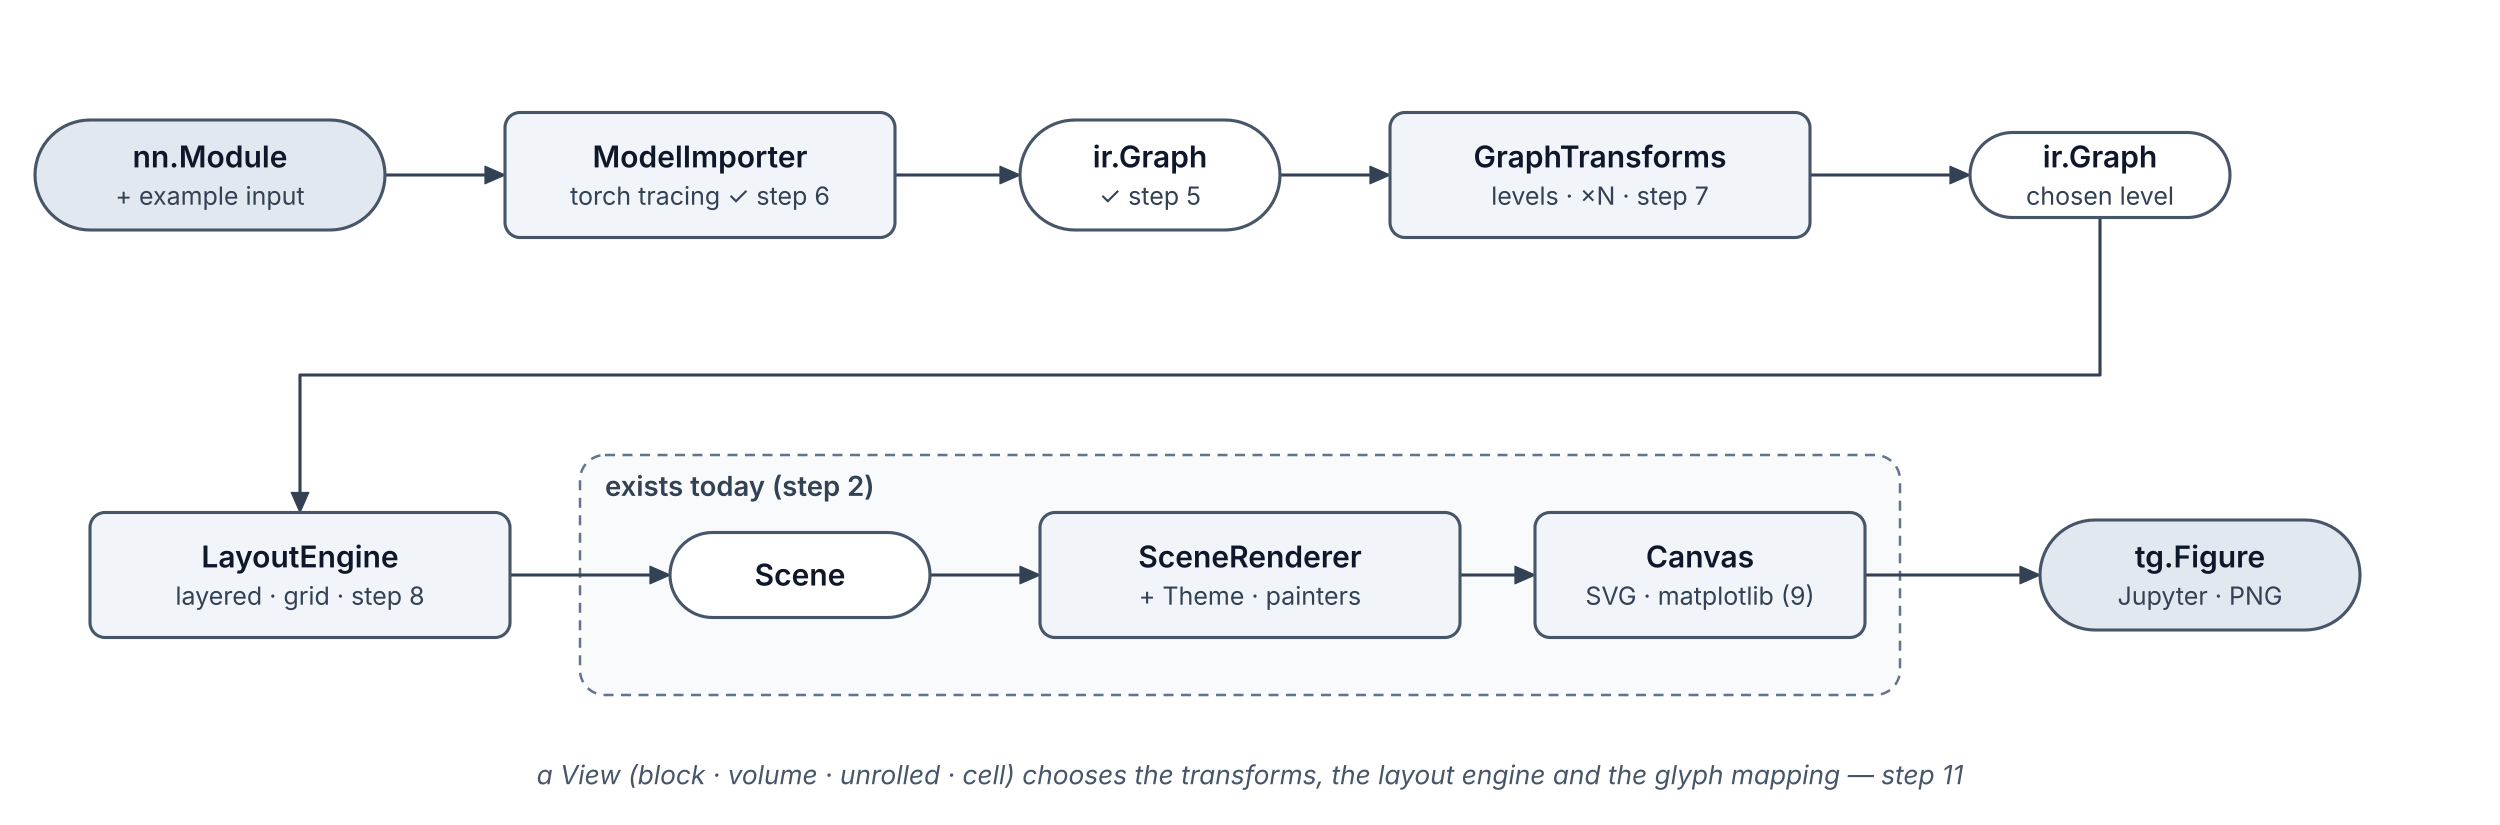
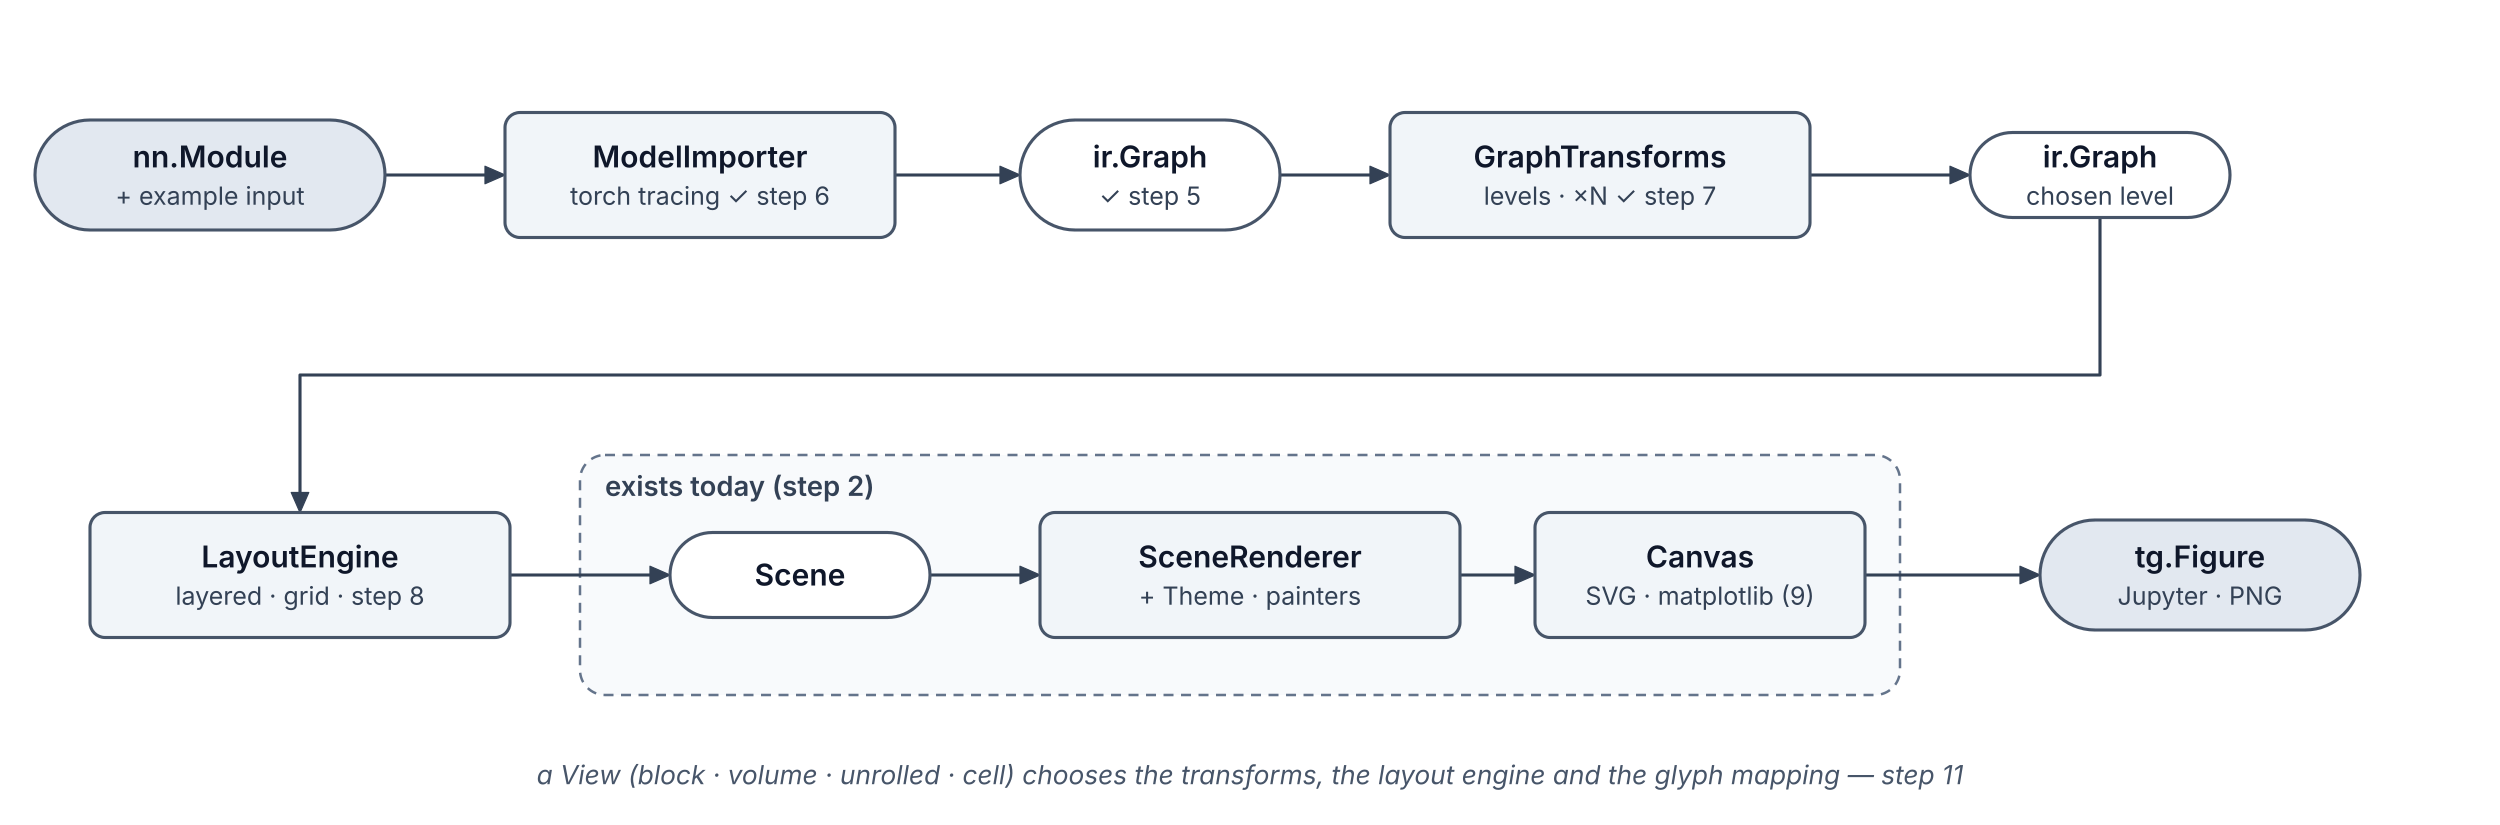
<svg xmlns="http://www.w3.org/2000/svg" width="1000" height="330" viewBox="0 0 1000 330" role="img">
  <rect x="0" y="0" width="1000" height="330" fill="#ffffff" />
  <g class="tg-groups">
    <g class="tg-group" data-id="today">
      <rect x="232" y="182" width="528" height="96" rx="10" fill="#f8fafc" stroke="#64748b" stroke-width="1" stroke-linejoin="round" stroke-dasharray="4 3" />
      <text x="242" y="198.35" font-family="'Inter', 'Helvetica Neue', 'Helvetica', 'Arial', 'DejaVu Sans', sans-serif" font-size="11" font-weight="600" fill="#334155">exists today (step 2)</text>
    </g>
  </g>
  <g class="tg-edges">
    <g class="tg-edge tg-edge-data">
      <polyline points="154,70 194.8,70" fill="none" stroke="#334155" stroke-width="1.25" stroke-linejoin="round" />
      <polygon points="202,70 194,73.5 194,66.5" fill="#334155" stroke="#334155" stroke-width="0.5" stroke-linejoin="round" />
    </g>
    <g class="tg-edge tg-edge-data">
      <polyline points="358,70 400.8,70" fill="none" stroke="#334155" stroke-width="1.25" stroke-linejoin="round" />
      <polygon points="408,70 400,73.5 400,66.5" fill="#334155" stroke="#334155" stroke-width="0.5" stroke-linejoin="round" />
    </g>
    <g class="tg-edge tg-edge-data">
      <polyline points="512,70 548.8,70" fill="none" stroke="#334155" stroke-width="1.25" stroke-linejoin="round" />
      <polygon points="556,70 548,73.5 548,66.5" fill="#334155" stroke="#334155" stroke-width="0.5" stroke-linejoin="round" />
    </g>
    <g class="tg-edge tg-edge-data">
      <polyline points="724,70 780.8,70" fill="none" stroke="#334155" stroke-width="1.25" stroke-linejoin="round" />
      <polygon points="788,70 780,73.5 780,66.5" fill="#334155" stroke="#334155" stroke-width="0.5" stroke-linejoin="round" />
    </g>
    <g class="tg-edge tg-edge-data">
      <polyline points="840,87 840,150 120,150 120,197.8" fill="none" stroke="#334155" stroke-width="1.25" stroke-linejoin="round" />
      <polygon points="120,205 116.5,197 123.5,197" fill="#334155" stroke="#334155" stroke-width="0.5" stroke-linejoin="round" />
    </g>
    <g class="tg-edge tg-edge-data">
      <polyline points="204,230 260.8,230" fill="none" stroke="#334155" stroke-width="1.25" stroke-linejoin="round" />
      <polygon points="268,230 260,233.5 260,226.5" fill="#334155" stroke="#334155" stroke-width="0.5" stroke-linejoin="round" />
    </g>
    <g class="tg-edge tg-edge-data">
      <polyline points="372,230 408.8,230" fill="none" stroke="#334155" stroke-width="1.25" stroke-linejoin="round" />
      <polygon points="416,230 408,233.5 408,226.5" fill="#334155" stroke="#334155" stroke-width="0.5" stroke-linejoin="round" />
    </g>
    <g class="tg-edge tg-edge-data">
      <polyline points="584,230 606.8,230" fill="none" stroke="#334155" stroke-width="1.25" stroke-linejoin="round" />
      <polygon points="614,230 606,233.5 606,226.5" fill="#334155" stroke="#334155" stroke-width="0.5" stroke-linejoin="round" />
    </g>
    <g class="tg-edge tg-edge-data">
      <polyline points="746,230 808.8,230" fill="none" stroke="#334155" stroke-width="1.25" stroke-linejoin="round" />
      <polygon points="816,230 808,233.5 808,226.5" fill="#334155" stroke="#334155" stroke-width="0.5" stroke-linejoin="round" />
    </g>
  </g>
  <g class="tg-nodes">
    <g class="tg-node tg-io" data-id="model">
      <rect x="14" y="48" width="140" height="44" rx="22" fill="#e2e8f0" stroke="#475569" stroke-width="1.25" stroke-linejoin="round" />
      <text x="84" y="66.95" font-family="'Inter', 'Helvetica Neue', 'Helvetica', 'Arial', 'DejaVu Sans', sans-serif" font-size="12" font-weight="600" text-anchor="middle" fill="#0f172a">nn.Module</text>
      <text x="84" y="81.9" font-family="'Inter', 'Helvetica Neue', 'Helvetica', 'Arial', 'DejaVu Sans', sans-serif" font-size="10" text-anchor="middle" fill="#334155">+ example input</text>
    </g>
    <g class="tg-node tg-module" data-id="imp">
      <rect x="202" y="45" width="156" height="50" rx="6" fill="#f1f5f9" stroke="#475569" stroke-width="1.25" stroke-linejoin="round" />
      <text x="280" y="66.95" font-family="'Inter', 'Helvetica Neue', 'Helvetica', 'Arial', 'DejaVu Sans', sans-serif" font-size="12" font-weight="600" text-anchor="middle" fill="#0f172a">ModelImporter</text>
      <text x="280" y="81.9" font-family="'Inter', 'Helvetica Neue', 'Helvetica', 'Arial', 'DejaVu Sans', sans-serif" font-size="10" text-anchor="middle" fill="#334155">torch tracing ✓ step 6</text>
    </g>
    <g class="tg-node tg-tensor" data-id="ir1">
      <rect x="408" y="48" width="104" height="44" rx="22" fill="#ffffff" stroke="#475569" stroke-width="1.25" stroke-linejoin="round" />
      <text x="460" y="66.95" font-family="'Inter', 'Helvetica Neue', 'Helvetica', 'Arial', 'DejaVu Sans', sans-serif" font-size="12" font-weight="600" text-anchor="middle" fill="#0f172a">ir.Graph</text>
      <text x="460" y="81.9" font-family="'Inter', 'Helvetica Neue', 'Helvetica', 'Arial', 'DejaVu Sans', sans-serif" font-size="10" text-anchor="middle" fill="#334155">✓ step 5</text>
    </g>
    <g class="tg-node tg-module" data-id="tr">
      <rect x="556" y="45" width="168" height="50" rx="6" fill="#f1f5f9" stroke="#475569" stroke-width="1.25" stroke-linejoin="round" />
      <text x="640" y="66.95" font-family="'Inter', 'Helvetica Neue', 'Helvetica', 'Arial', 'DejaVu Sans', sans-serif" font-size="12" font-weight="600" text-anchor="middle" fill="#0f172a">GraphTransforms</text>
-       <text x="640" y="81.9" font-family="'Inter', 'Helvetica Neue', 'Helvetica', 'Arial', 'DejaVu Sans', sans-serif" font-size="10" text-anchor="middle" fill="#334155">levels · ×N · step 7</text>
+       <text x="640" y="81.9" font-family="'Inter', 'Helvetica Neue', 'Helvetica', 'Arial', 'DejaVu Sans', sans-serif" font-size="10" text-anchor="middle" fill="#334155">levels · ×N ✓ step 7</text>
    </g>
    <g class="tg-node tg-tensor" data-id="ir2">
      <rect x="788" y="53" width="104" height="34" rx="17" fill="#ffffff" stroke="#475569" stroke-width="1.25" stroke-linejoin="round" />
      <text x="840" y="66.95" font-family="'Inter', 'Helvetica Neue', 'Helvetica', 'Arial', 'DejaVu Sans', sans-serif" font-size="12" font-weight="600" text-anchor="middle" fill="#0f172a">ir.Graph</text>
      <text x="840" y="81.9" font-family="'Inter', 'Helvetica Neue', 'Helvetica', 'Arial', 'DejaVu Sans', sans-serif" font-size="10" text-anchor="middle" fill="#334155">chosen level</text>
    </g>
    <g class="tg-node tg-module" data-id="lay">
      <rect x="36" y="205" width="168" height="50" rx="6" fill="#f1f5f9" stroke="#475569" stroke-width="1.25" stroke-linejoin="round" />
      <text x="120" y="226.95" font-family="'Inter', 'Helvetica Neue', 'Helvetica', 'Arial', 'DejaVu Sans', sans-serif" font-size="12" font-weight="600" text-anchor="middle" fill="#0f172a">LayoutEngine</text>
      <text x="120" y="241.9" font-family="'Inter', 'Helvetica Neue', 'Helvetica', 'Arial', 'DejaVu Sans', sans-serif" font-size="10" text-anchor="middle" fill="#334155">layered · grid · step 8</text>
    </g>
    <g class="tg-node tg-tensor" data-id="scene">
      <rect x="268" y="213" width="104" height="34" rx="17" fill="#ffffff" stroke="#475569" stroke-width="1.25" stroke-linejoin="round" />
      <text x="320" y="234.2" font-family="'Inter', 'Helvetica Neue', 'Helvetica', 'Arial', 'DejaVu Sans', sans-serif" font-size="12" font-weight="600" text-anchor="middle" fill="#0f172a">Scene</text>
    </g>
    <g class="tg-node tg-module" data-id="ren">
      <rect x="416" y="205" width="168" height="50" rx="6" fill="#f1f5f9" stroke="#475569" stroke-width="1.25" stroke-linejoin="round" />
      <text x="500" y="226.95" font-family="'Inter', 'Helvetica Neue', 'Helvetica', 'Arial', 'DejaVu Sans', sans-serif" font-size="12" font-weight="600" text-anchor="middle" fill="#0f172a">SceneRenderer</text>
      <text x="500" y="241.9" font-family="'Inter', 'Helvetica Neue', 'Helvetica', 'Arial', 'DejaVu Sans', sans-serif" font-size="10" text-anchor="middle" fill="#334155">+ Theme · painters</text>
    </g>
    <g class="tg-node tg-module" data-id="can">
      <rect x="614" y="205" width="132" height="50" rx="6" fill="#f1f5f9" stroke="#475569" stroke-width="1.25" stroke-linejoin="round" />
      <text x="680" y="226.95" font-family="'Inter', 'Helvetica Neue', 'Helvetica', 'Arial', 'DejaVu Sans', sans-serif" font-size="12" font-weight="600" text-anchor="middle" fill="#0f172a">Canvas</text>
      <text x="680" y="241.9" font-family="'Inter', 'Helvetica Neue', 'Helvetica', 'Arial', 'DejaVu Sans', sans-serif" font-size="10" text-anchor="middle" fill="#334155">SVG · matplotlib (9)</text>
    </g>
    <g class="tg-node tg-io" data-id="fig">
      <rect x="816" y="208" width="128" height="44" rx="22" fill="#e2e8f0" stroke="#475569" stroke-width="1.25" stroke-linejoin="round" />
      <text x="880" y="226.95" font-family="'Inter', 'Helvetica Neue', 'Helvetica', 'Arial', 'DejaVu Sans', sans-serif" font-size="12" font-weight="600" text-anchor="middle" fill="#0f172a">tg.Figure</text>
      <text x="880" y="241.9" font-family="'Inter', 'Helvetica Neue', 'Helvetica', 'Arial', 'DejaVu Sans', sans-serif" font-size="10" text-anchor="middle" fill="#334155">Jupyter · PNG</text>
    </g>
  </g>
  <g class="tg-labels">
    <text x="500" y="313.68" font-family="'Inter', 'Helvetica Neue', 'Helvetica', 'Arial', 'DejaVu Sans', sans-serif" font-size="10.5" font-style="italic" text-anchor="middle" fill="#475569">a View (block · volume · unrolled · cell) chooses the transforms, the layout engine and the glyph mapping — step 11</text>
  </g>
</svg>
